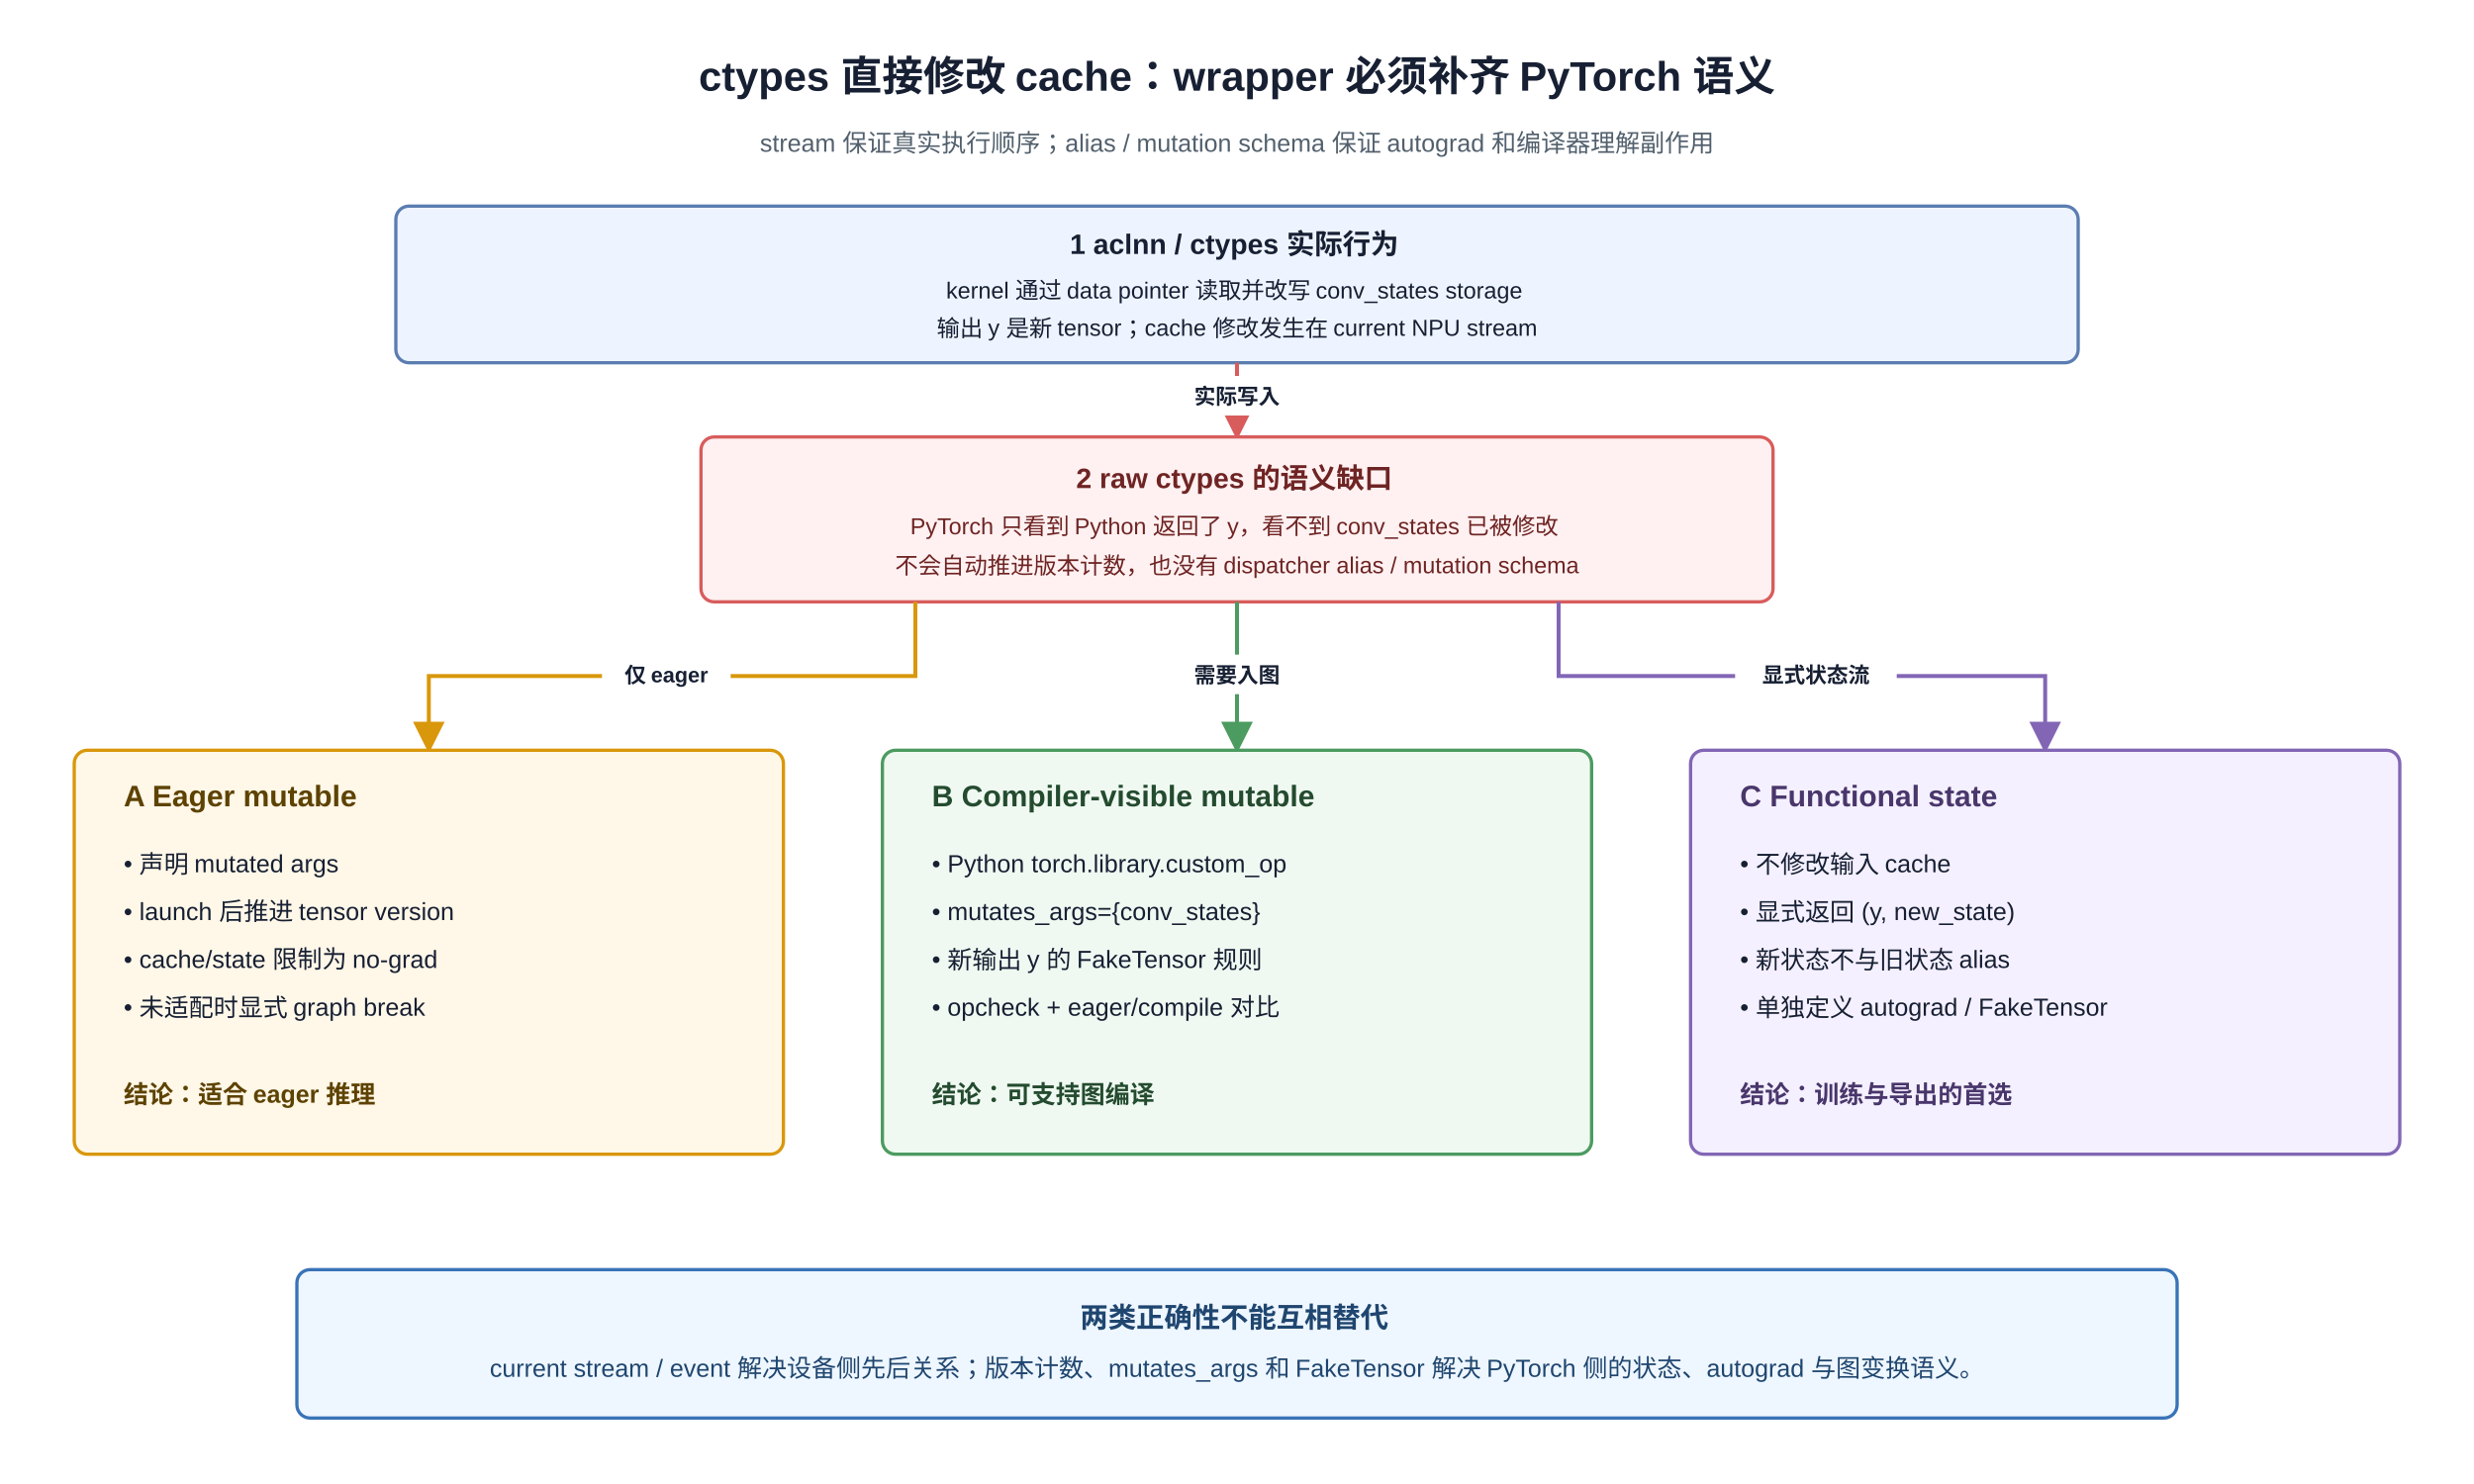
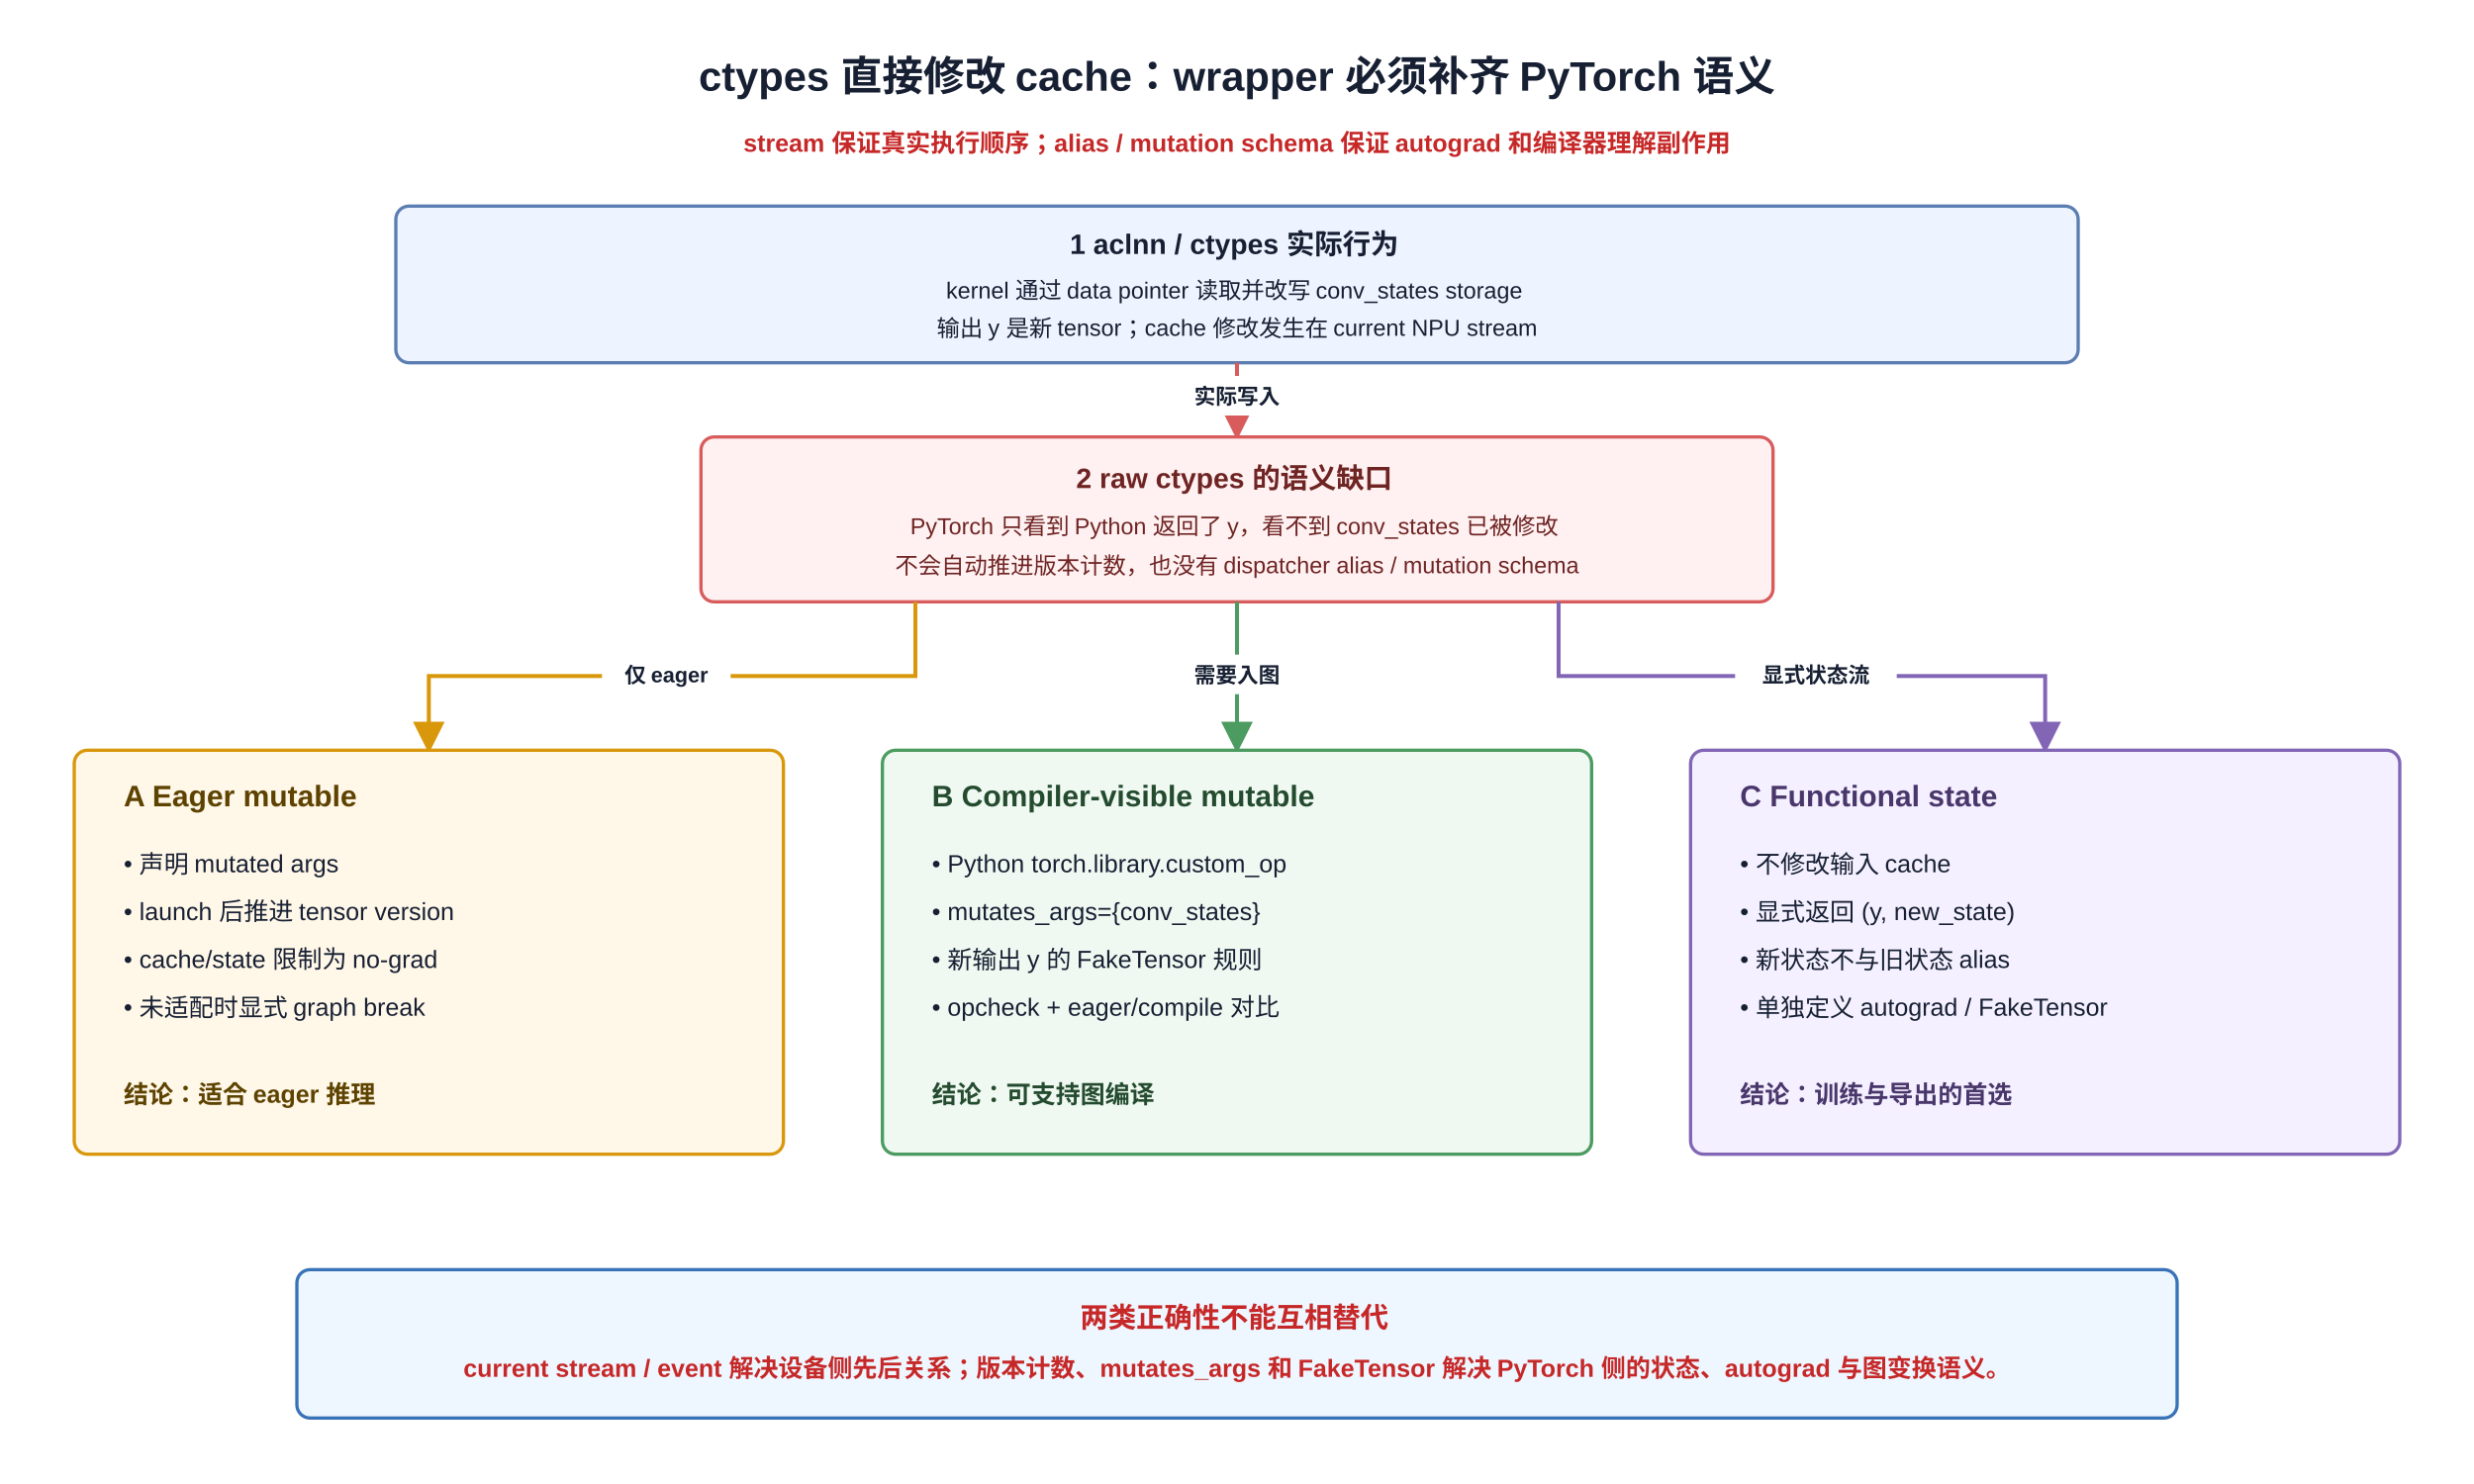
<svg xmlns="http://www.w3.org/2000/svg" width="1500" height="900" viewBox="0 0 1500 900" role="img" aria-labelledby="title desc">
  <defs>
    <marker id="arrow-red" viewBox="0 0 10 10" refX="9" refY="5" markerWidth="8" markerHeight="8" orient="auto">
      <path d="M0 0 L10 5 L0 10 Z" fill="#D85C5C" />
    </marker>
    <marker id="arrow-amber" viewBox="0 0 10 10" refX="9" refY="5" markerWidth="8" markerHeight="8" orient="auto">
      <path d="M0 0 L10 5 L0 10 Z" fill="#D9970B" />
    </marker>
    <marker id="arrow-green" viewBox="0 0 10 10" refX="9" refY="5" markerWidth="8" markerHeight="8" orient="auto">
      <path d="M0 0 L10 5 L0 10 Z" fill="#4C9B60" />
    </marker>
    <marker id="arrow-purple" viewBox="0 0 10 10" refX="9" refY="5" markerWidth="8" markerHeight="8" orient="auto">
      <path d="M0 0 L10 5 L0 10 Z" fill="#8266B5" />
    </marker>
    <style>
      text { font-family: Arial, "Microsoft YaHei", sans-serif; fill: #172033; letter-spacing: 0; }
      .box { rx: 8; stroke-width: 2; }
      .title { font-size: 25px; font-weight: 700; }
-       .subtitle { font-size: 15px; fill: #52606D; }
+       .subtitle { font-size: 15px; font-weight: 700; fill: #C62828; }
      .node-title { font-size: 17px; font-weight: 700; }
      .node-text { font-size: 14px; }
      .lane-title { font-size: 18px; font-weight: 700; }
      .lane-text { font-size: 15px; }
      .lane-result { font-size: 15px; font-weight: 700; }
      .edge { fill: none; stroke-width: 2.4; }
      .edge-label { font-size: 13px; font-weight: 700; }
    </style>
  </defs>
  <rect width="1500" height="900" fill="#FFFFFF" />
  <text class="title" x="750" y="55" text-anchor="middle">ctypes 直接修改 cache：wrapper 必须补齐 PyTorch 语义</text>
  <text class="subtitle" x="750" y="92" text-anchor="middle">stream 保证真实执行顺序；alias / mutation schema 保证 autograd 和编译器理解副作用</text>
  <rect class="box" x="240" y="125" width="1020" height="95" fill="#EEF4FF" stroke="#5B7DB1" />
  <text x="750" text-anchor="middle">
    <tspan class="node-title" x="750" y="154">1  aclnn / ctypes 实际行为</tspan>
    <tspan class="node-text" x="750" y="181">kernel 通过 data pointer 读取并改写 conv_states storage</tspan>
    <tspan class="node-text" x="750" y="204">输出 y 是新 tensor；cache 修改发生在 current NPU stream</tspan>
  </text>
  <path class="edge" d="M750 220 V265" stroke="#D85C5C" marker-end="url(#arrow-red)" />
  <rect x="705" y="228" width="90" height="24" rx="4" fill="#FFFFFF" />
  <text class="edge-label" x="750" y="245" text-anchor="middle" fill="#7A2929">实际写入</text>
  <rect class="box" x="425" y="265" width="650" height="100" fill="#FFF1F1" stroke="#D85C5C" stroke-width="2.5" />
  <text x="750" text-anchor="middle">
    <tspan class="node-title" x="750" y="296" fill="#6F2424">2  raw ctypes 的语义缺口</tspan>
    <tspan class="node-text" x="750" y="324" fill="#6F2424">PyTorch 只看到 Python 返回了 y，看不到 conv_states 已被修改</tspan>
    <tspan class="node-text" x="750" y="348" fill="#6F2424">不会自动推进版本计数，也没有 dispatcher alias / mutation schema</tspan>
  </text>
  <path class="edge" d="M555 365 V410 H260 V455" stroke="#D9970B" marker-end="url(#arrow-amber)" />
  <path class="edge" d="M750 365 V455" stroke="#4C9B60" marker-end="url(#arrow-green)" />
  <path class="edge" d="M945 365 V410 H1240 V455" stroke="#8266B5" marker-end="url(#arrow-purple)" />
  <rect x="365" y="397" width="78" height="24" rx="4" fill="#FFFFFF" />
  <text class="edge-label" x="404" y="414" text-anchor="middle" fill="#6A4A00">仅 eager</text>
  <rect x="705" y="397" width="90" height="24" rx="4" fill="#FFFFFF" />
  <text class="edge-label" x="750" y="414" text-anchor="middle" fill="#244B2F">需要入图</text>
  <rect x="1052" y="397" width="98" height="24" rx="4" fill="#FFFFFF" />
  <text class="edge-label" x="1101" y="414" text-anchor="middle" fill="#49366B">显式状态流</text>
  <rect class="box" x="45" y="455" width="430" height="245" fill="#FFF7E8" stroke="#D9970B" />
  <text x="75">
    <tspan class="lane-title" x="75" y="489" fill="#5D4200">A  Eager mutable</tspan>
    <tspan class="lane-text" x="75" y="529">• 声明 mutated args</tspan>
    <tspan class="lane-text" x="75" y="558">• launch 后推进 tensor version</tspan>
    <tspan class="lane-text" x="75" y="587">• cache/state 限制为 no-grad</tspan>
    <tspan class="lane-text" x="75" y="616">• 未适配时显式 graph break</tspan>
    <tspan class="lane-result" x="75" y="669" fill="#5D4200">结论：适合 eager 推理</tspan>
  </text>
  <rect class="box" x="535" y="455" width="430" height="245" fill="#EFF9F1" stroke="#4C9B60" />
  <text x="565">
    <tspan class="lane-title" x="565" y="489" fill="#244B2F">B  Compiler-visible mutable</tspan>
    <tspan class="lane-text" x="565" y="529">• Python torch.library.custom_op</tspan>
    <tspan class="lane-text" x="565" y="558">• mutates_args={conv_states}</tspan>
    <tspan class="lane-text" x="565" y="587">• 新输出 y 的 FakeTensor 规则</tspan>
    <tspan class="lane-text" x="565" y="616">• opcheck + eager/compile 对比</tspan>
    <tspan class="lane-result" x="565" y="669" fill="#244B2F">结论：可支持图编译</tspan>
  </text>
  <rect class="box" x="1025" y="455" width="430" height="245" fill="#F4F0FF" stroke="#8266B5" />
  <text x="1055">
    <tspan class="lane-title" x="1055" y="489" fill="#49366B">C  Functional state</tspan>
    <tspan class="lane-text" x="1055" y="529">• 不修改输入 cache</tspan>
    <tspan class="lane-text" x="1055" y="558">• 显式返回 (y, new_state)</tspan>
    <tspan class="lane-text" x="1055" y="587">• 新状态不与旧状态 alias</tspan>
    <tspan class="lane-text" x="1055" y="616">• 单独定义 autograd / FakeTensor</tspan>
    <tspan class="lane-result" x="1055" y="669" fill="#49366B">结论：训练与导出的首选</tspan>
  </text>
  <rect class="box" x="180" y="770" width="1140" height="90" fill="#EEF6FF" stroke="#3973B7" stroke-width="2.5" />
  <text x="750" text-anchor="middle">
-     <tspan x="750" y="805" font-size="17" font-weight="700" fill="#1F466F">两类正确性不能互相替代</tspan>
-     <tspan x="750" y="835" font-size="15" fill="#1F466F">current stream / event 解决设备侧先后关系；版本计数、mutates_args 和 FakeTensor 解决 PyTorch 侧的状态、autograd 与图变换语义。</tspan>
+     <tspan x="750" y="805" font-size="17" font-weight="700" fill="#C62828">两类正确性不能互相替代</tspan>
+     <tspan x="750" y="835" font-size="15" font-weight="700" fill="#C62828">current stream / event 解决设备侧先后关系；版本计数、mutates_args 和 FakeTensor 解决 PyTorch 侧的状态、autograd 与图变换语义。</tspan>
  </text>
</svg>
